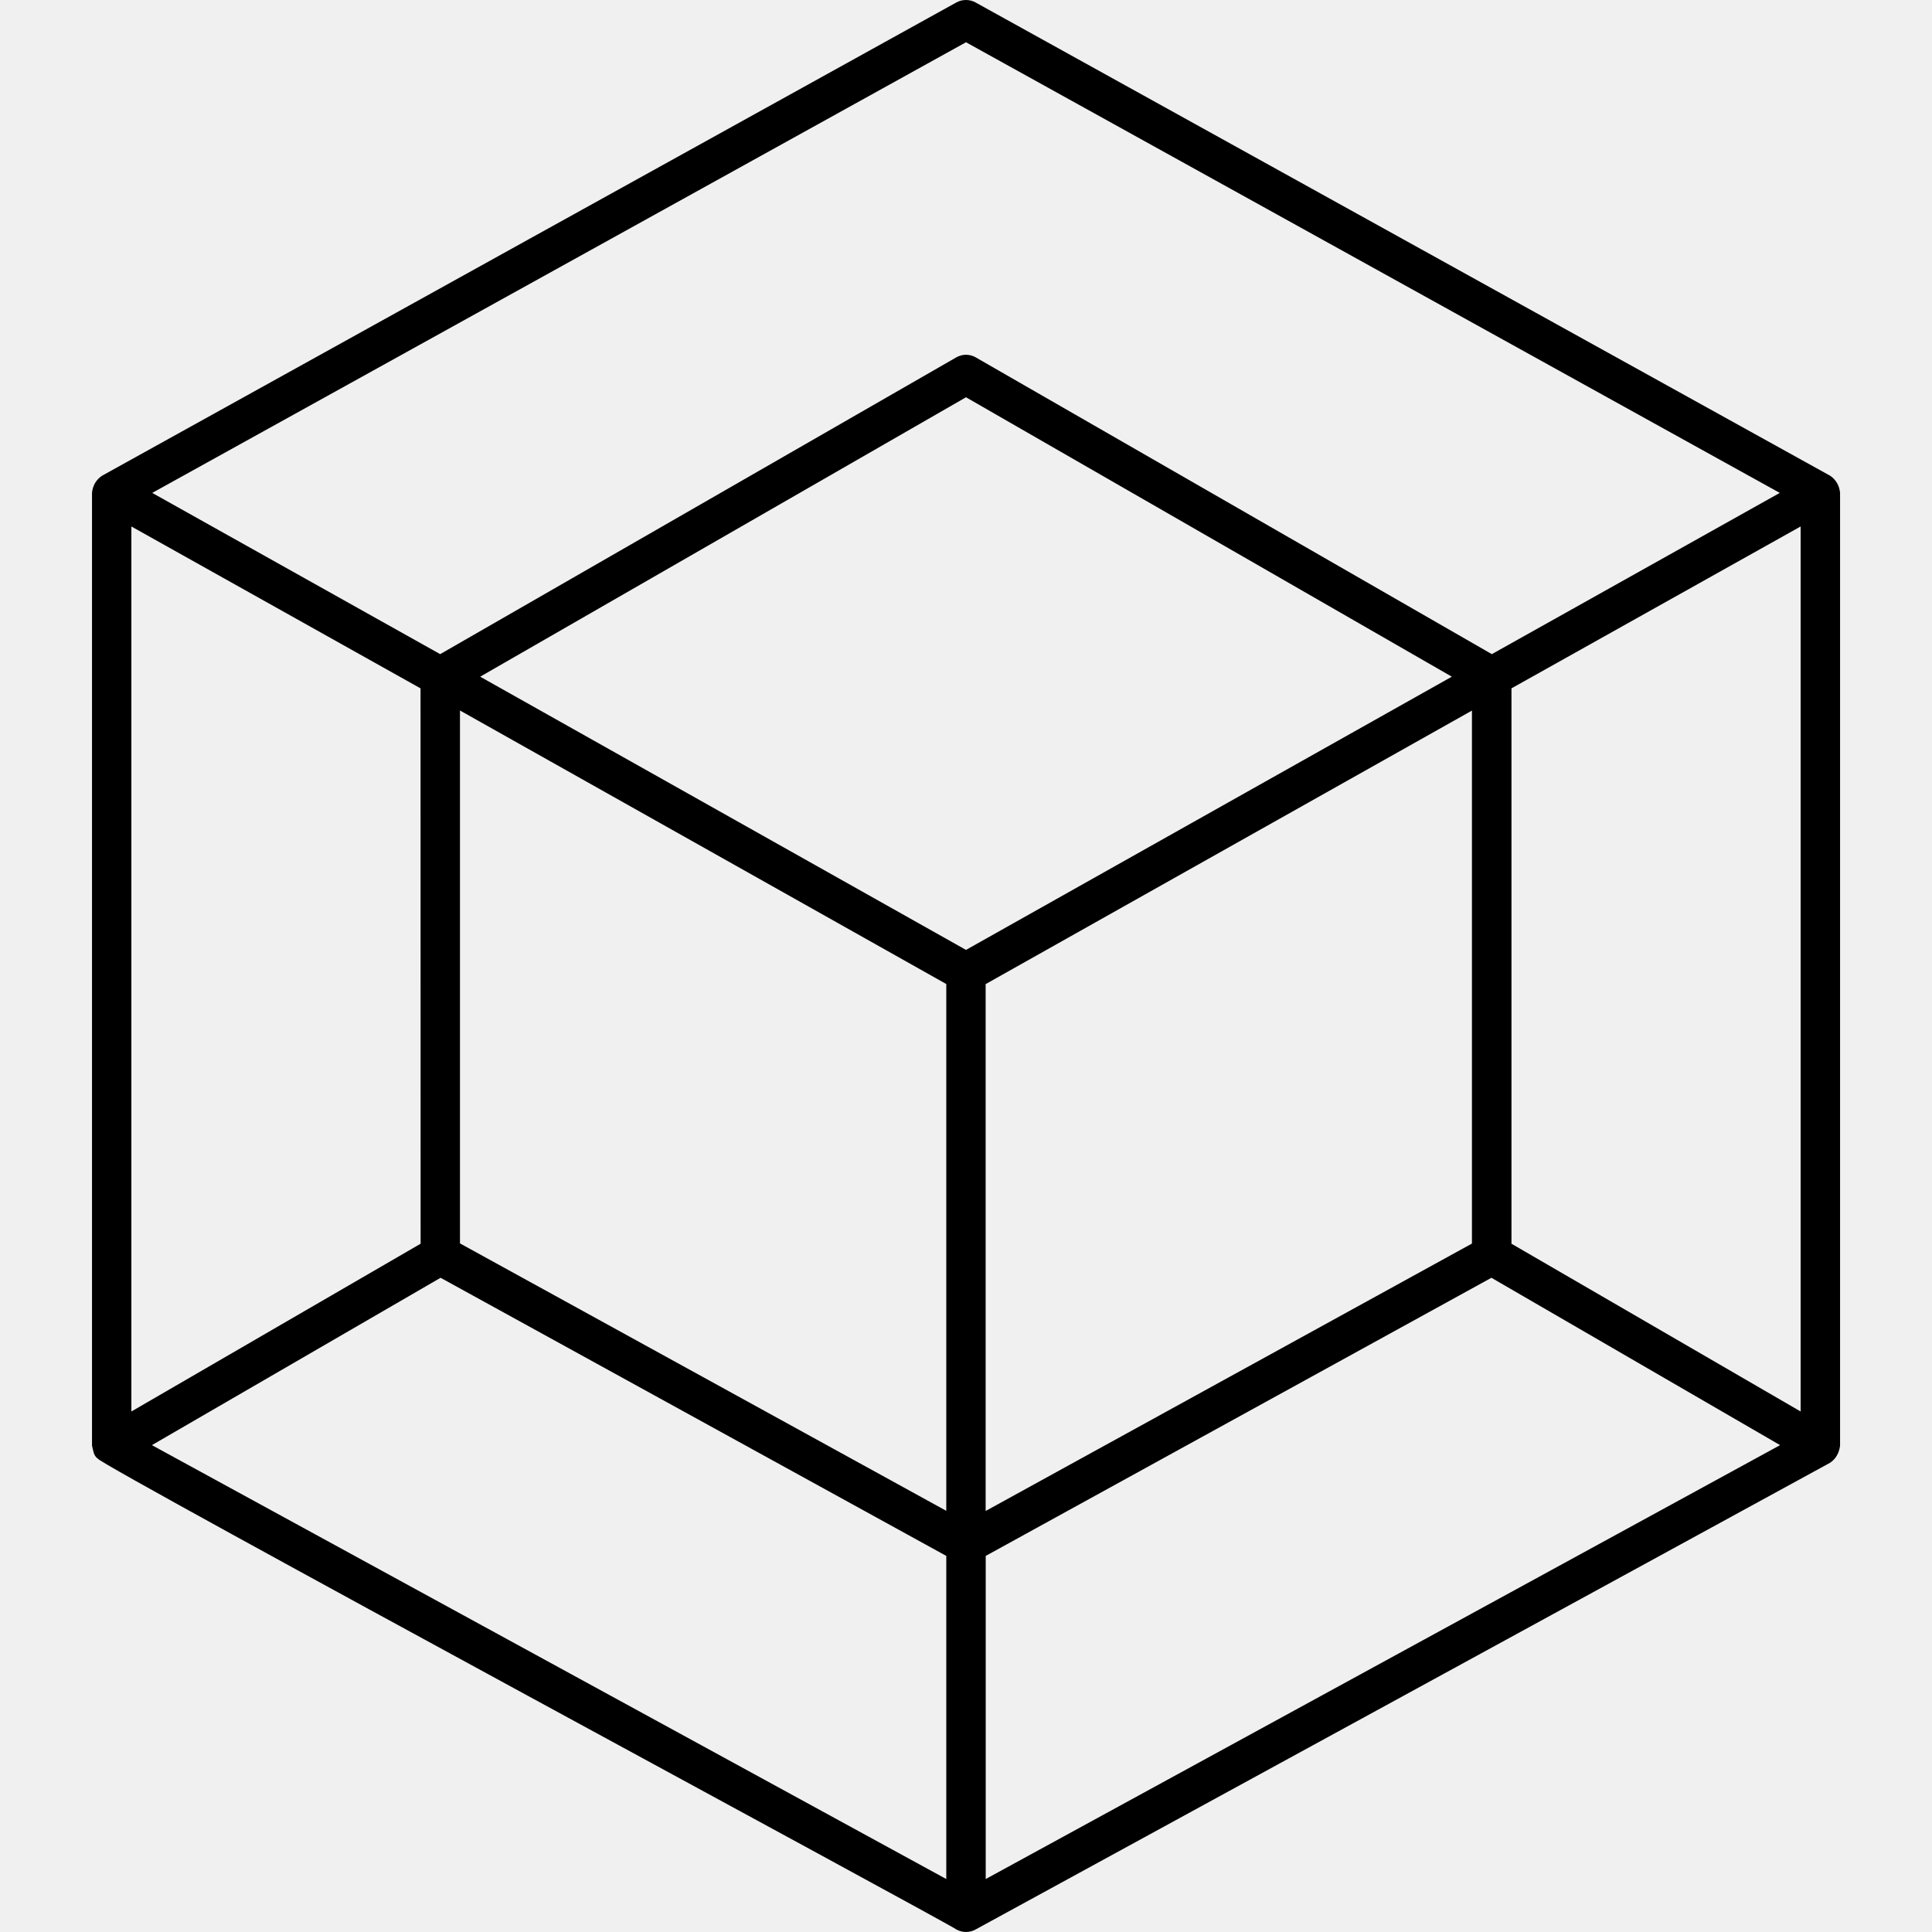
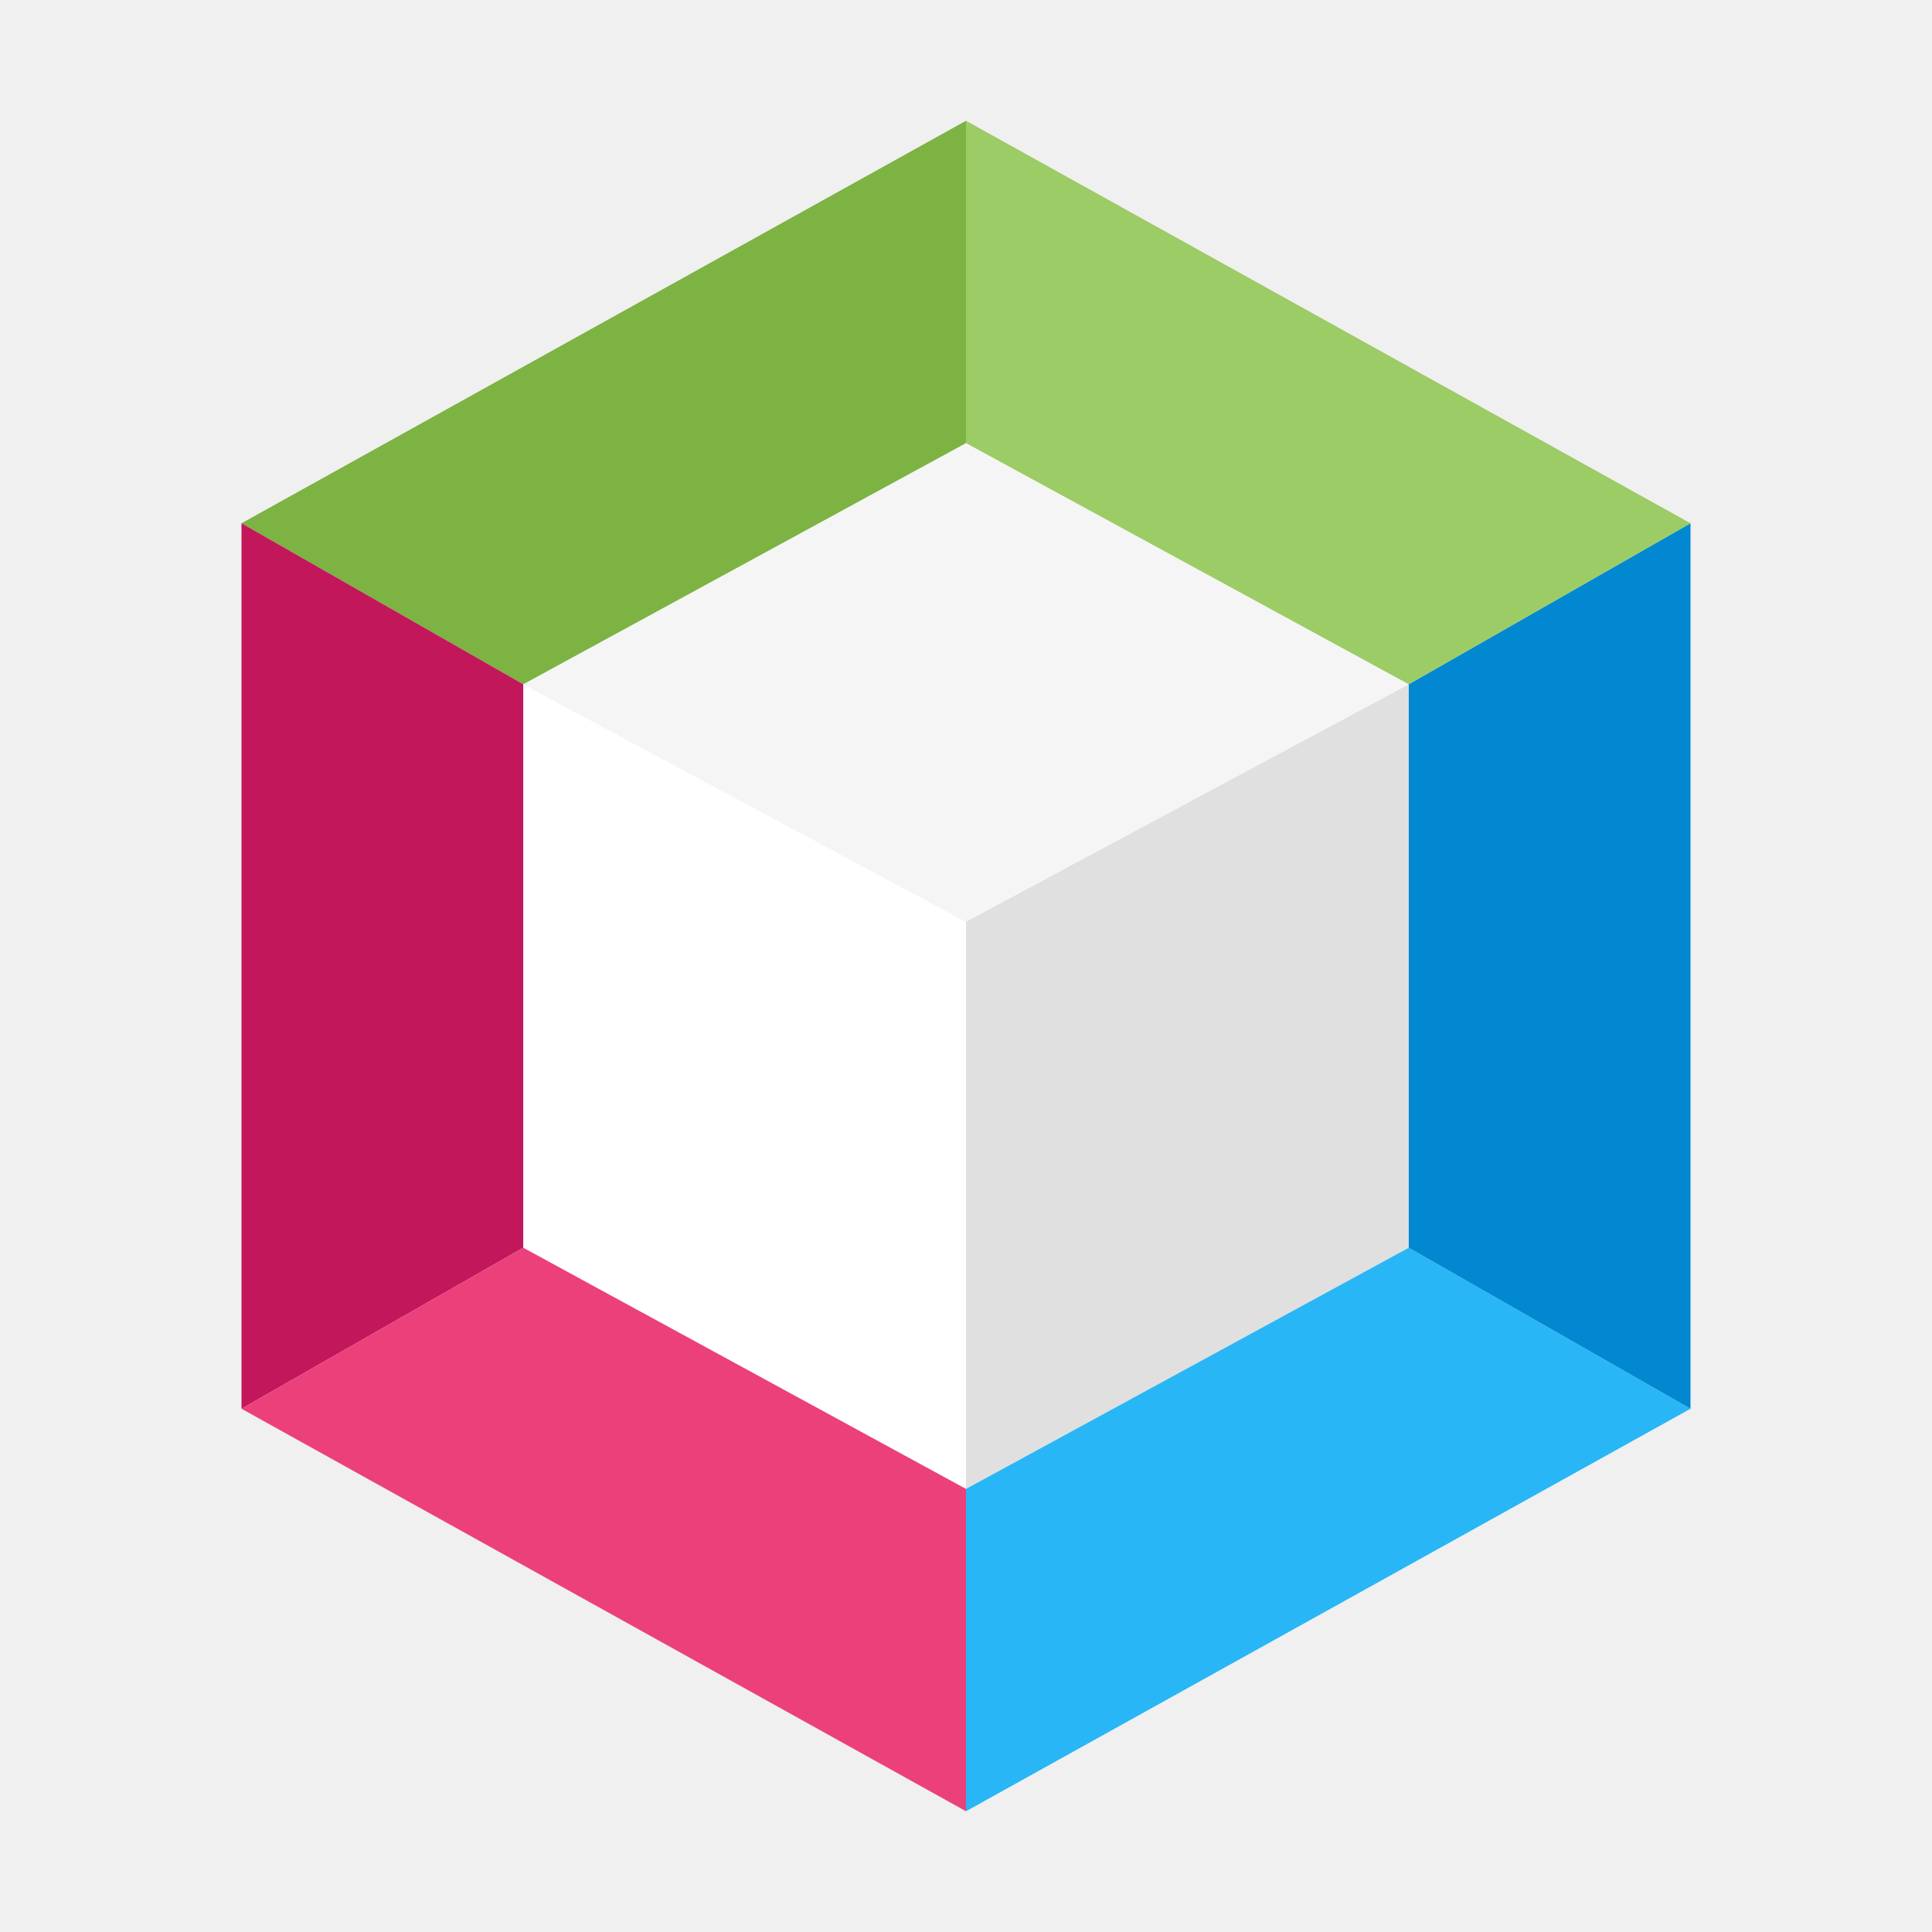
- <svg xmlns="http://www.w3.org/2000/svg" role="img" viewBox="0 0 24 24">
-   <path d="M22.858 6.121c-.009-.087-.049-.16-.121-.21C22.738 5.91 12.119.032 12.118.03a.249.249 0 00-.237 0c-.003 0-10.613 5.878-10.614 5.88-.074.05-.116.124-.124.212v11.836c.015.057.018.125.071.161.018.079 10.617 5.798 10.669 5.851a.246.246 0 00.234 0c.003-.002 10.614-5.796 10.615-5.798.075-.049.115-.126.126-.213V6.121zm-17.633 9.329L1.632 17.534V6.54l3.592 2.011zm13.551-6.899l3.592-2.011v10.994l-3.592-2.084zm-.741-.145c-2.011 1.132-4.023 2.263-6.035 3.394a125706.698 125706.698 0 01-6.035-3.394L12 4.935zM5.714 15.447V8.826l6.041 3.398v6.544l-6.041-3.322zm6.53 3.322v-6.544l6.041-3.398v6.621c-2.014 1.107-4.027 2.215-6.041 3.322zM12 .525l10.109 5.598-3.577 2.003-6.41-3.686a.242.242 0 00-.244 0L5.468 8.126l-3.577-2.003L12 .525zM5.473 15.873l6.282 3.455v4.014L1.887 17.952zm6.772 7.469v-4.014l6.282-3.455 3.586 2.079z" />
+ <svg xmlns="http://www.w3.org/2000/svg" viewBox="0 0 48 48" width="96px" height="96px" baseProfile="basic">
+   <polygon fill="#e0e0e0" points="24,36.992 24,22.9 35,17 35,31" />
+   <polygon fill="#fff" points="24,36.992 24,22.9 13,17 13,31" />
+   <polygon fill="#f5f5f5" points="13,17 24,11.008 35,17 24,22.9" />
+   <polygon fill="#29b6f6" points="24,45 24,36.992 35,31 42,35" />
+   <polygon fill="#0288d1" points="35,17 42,13 42,35 35,31" />
+   <polygon fill="#9ccc65" points="24,3 24,11.008 35,17 42,13" />
+   <polygon fill="#7cb342" points="6,13 13,17 24,11.008 24,3" />
+   <polygon fill="#c2185b" points="6,35 13,31 13,17 6,13" />
+   <polygon fill="#ec407a" points="24,45 24,36.992 13,31 6,35" />
</svg>
